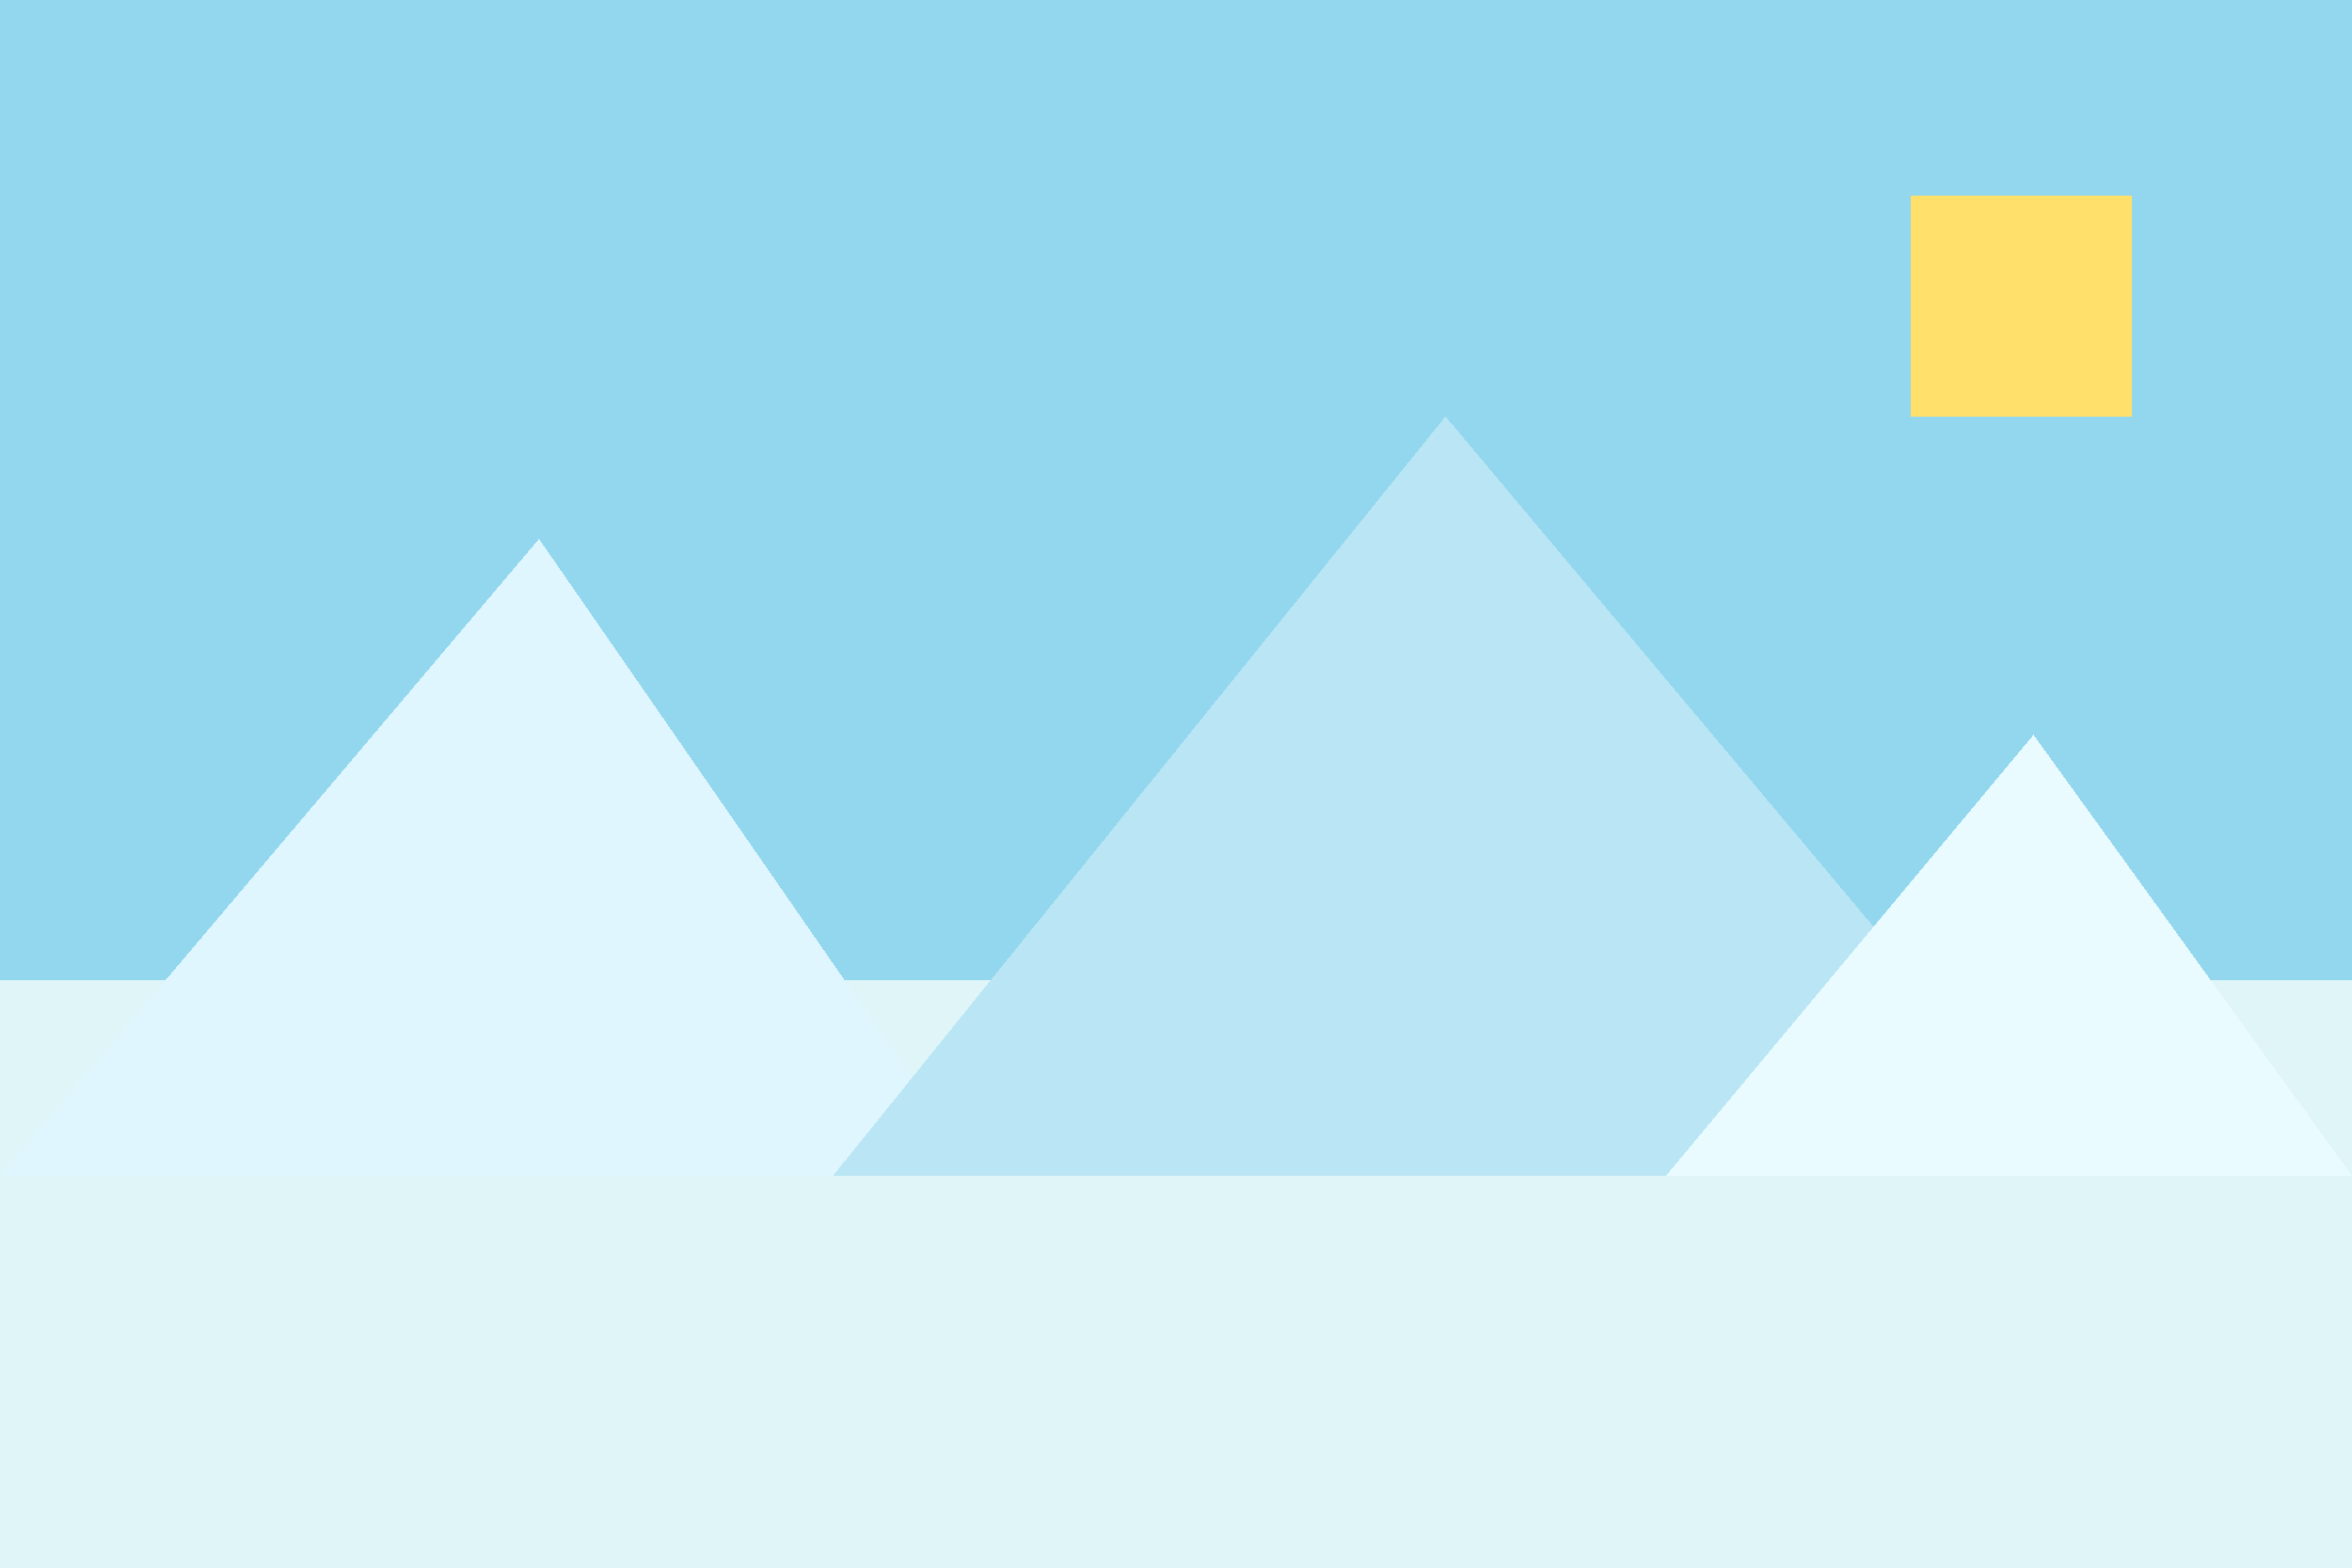
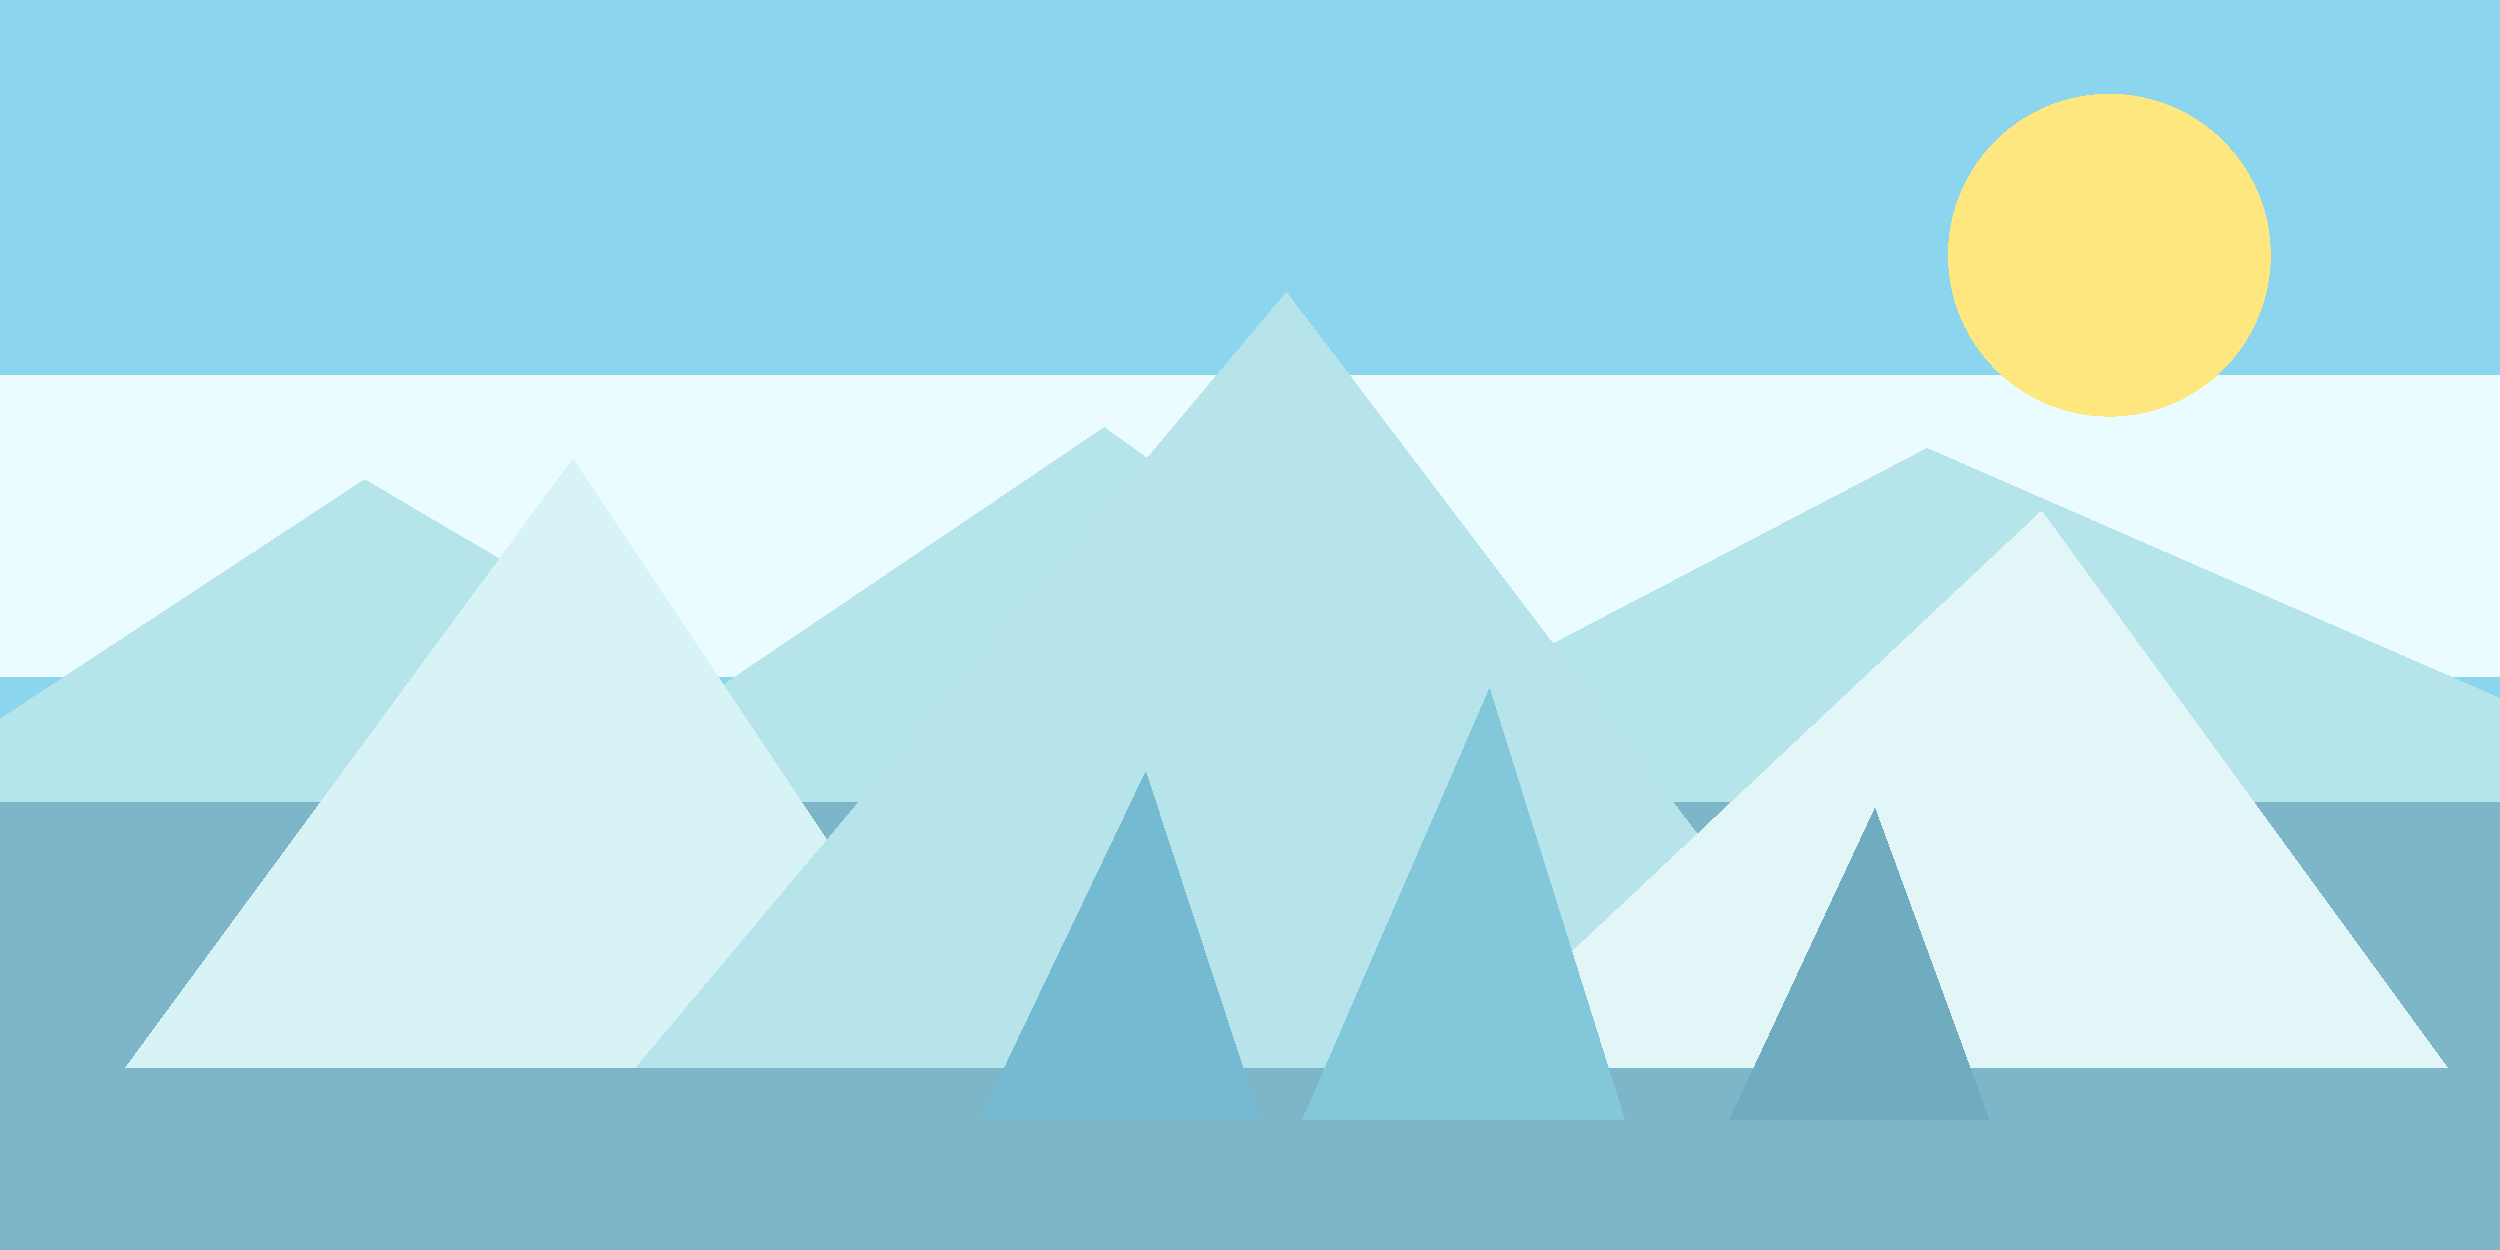
- <svg xmlns="http://www.w3.org/2000/svg" viewBox="0 0 96 64" shape-rendering="crispEdges">
-   <rect width="96" height="64" fill="#92d7ee" />
-   <rect x="78" y="8" width="9" height="9" fill="#ffe06a" />
-   <rect y="40" width="96" height="24" fill="#dff5f8" />
-   <polygon points="0,48 22,22 40,48" fill="#dff6ff" />
-   <polygon points="34,48 59,17 85,48" fill="#b9e5f4" />
-   <polygon points="68,48 83,30 96,48" fill="#e9fbff" />
+ <svg xmlns="http://www.w3.org/2000/svg" viewBox="0 0 480 240" shape-rendering="crispEdges">
+   <rect width="480" height="240" fill="#8bd5ee" />
+   <rect y="72" width="480" height="58" fill="#eafcff" />
+   <circle cx="405" cy="49" r="31" fill="#ffe780" />
+   <polygon points="0,138 70,92 138,132 212,82 282,132 370,86 480,134 480,174 0,174" fill="#b6e4eb" />
+   <rect y="154" width="480" height="86" fill="#7eb6c9" />
+   <polygon points="24,205 110,88 188,205" fill="#d8f3f6" />
+   <polygon points="122,205 247,56 360,205" fill="#b7e3eb" />
+   <polygon points="278,205 392,98 470,205" fill="#e2f6f8" />
+   <polygon points="188,215 220,148 242,215" fill="#74bad0" />
+   <polygon points="250,215 286,132 312,215" fill="#83c8da" />
+   <polygon points="332,215 360,155 382,215" fill="#6facbf" />
</svg>
